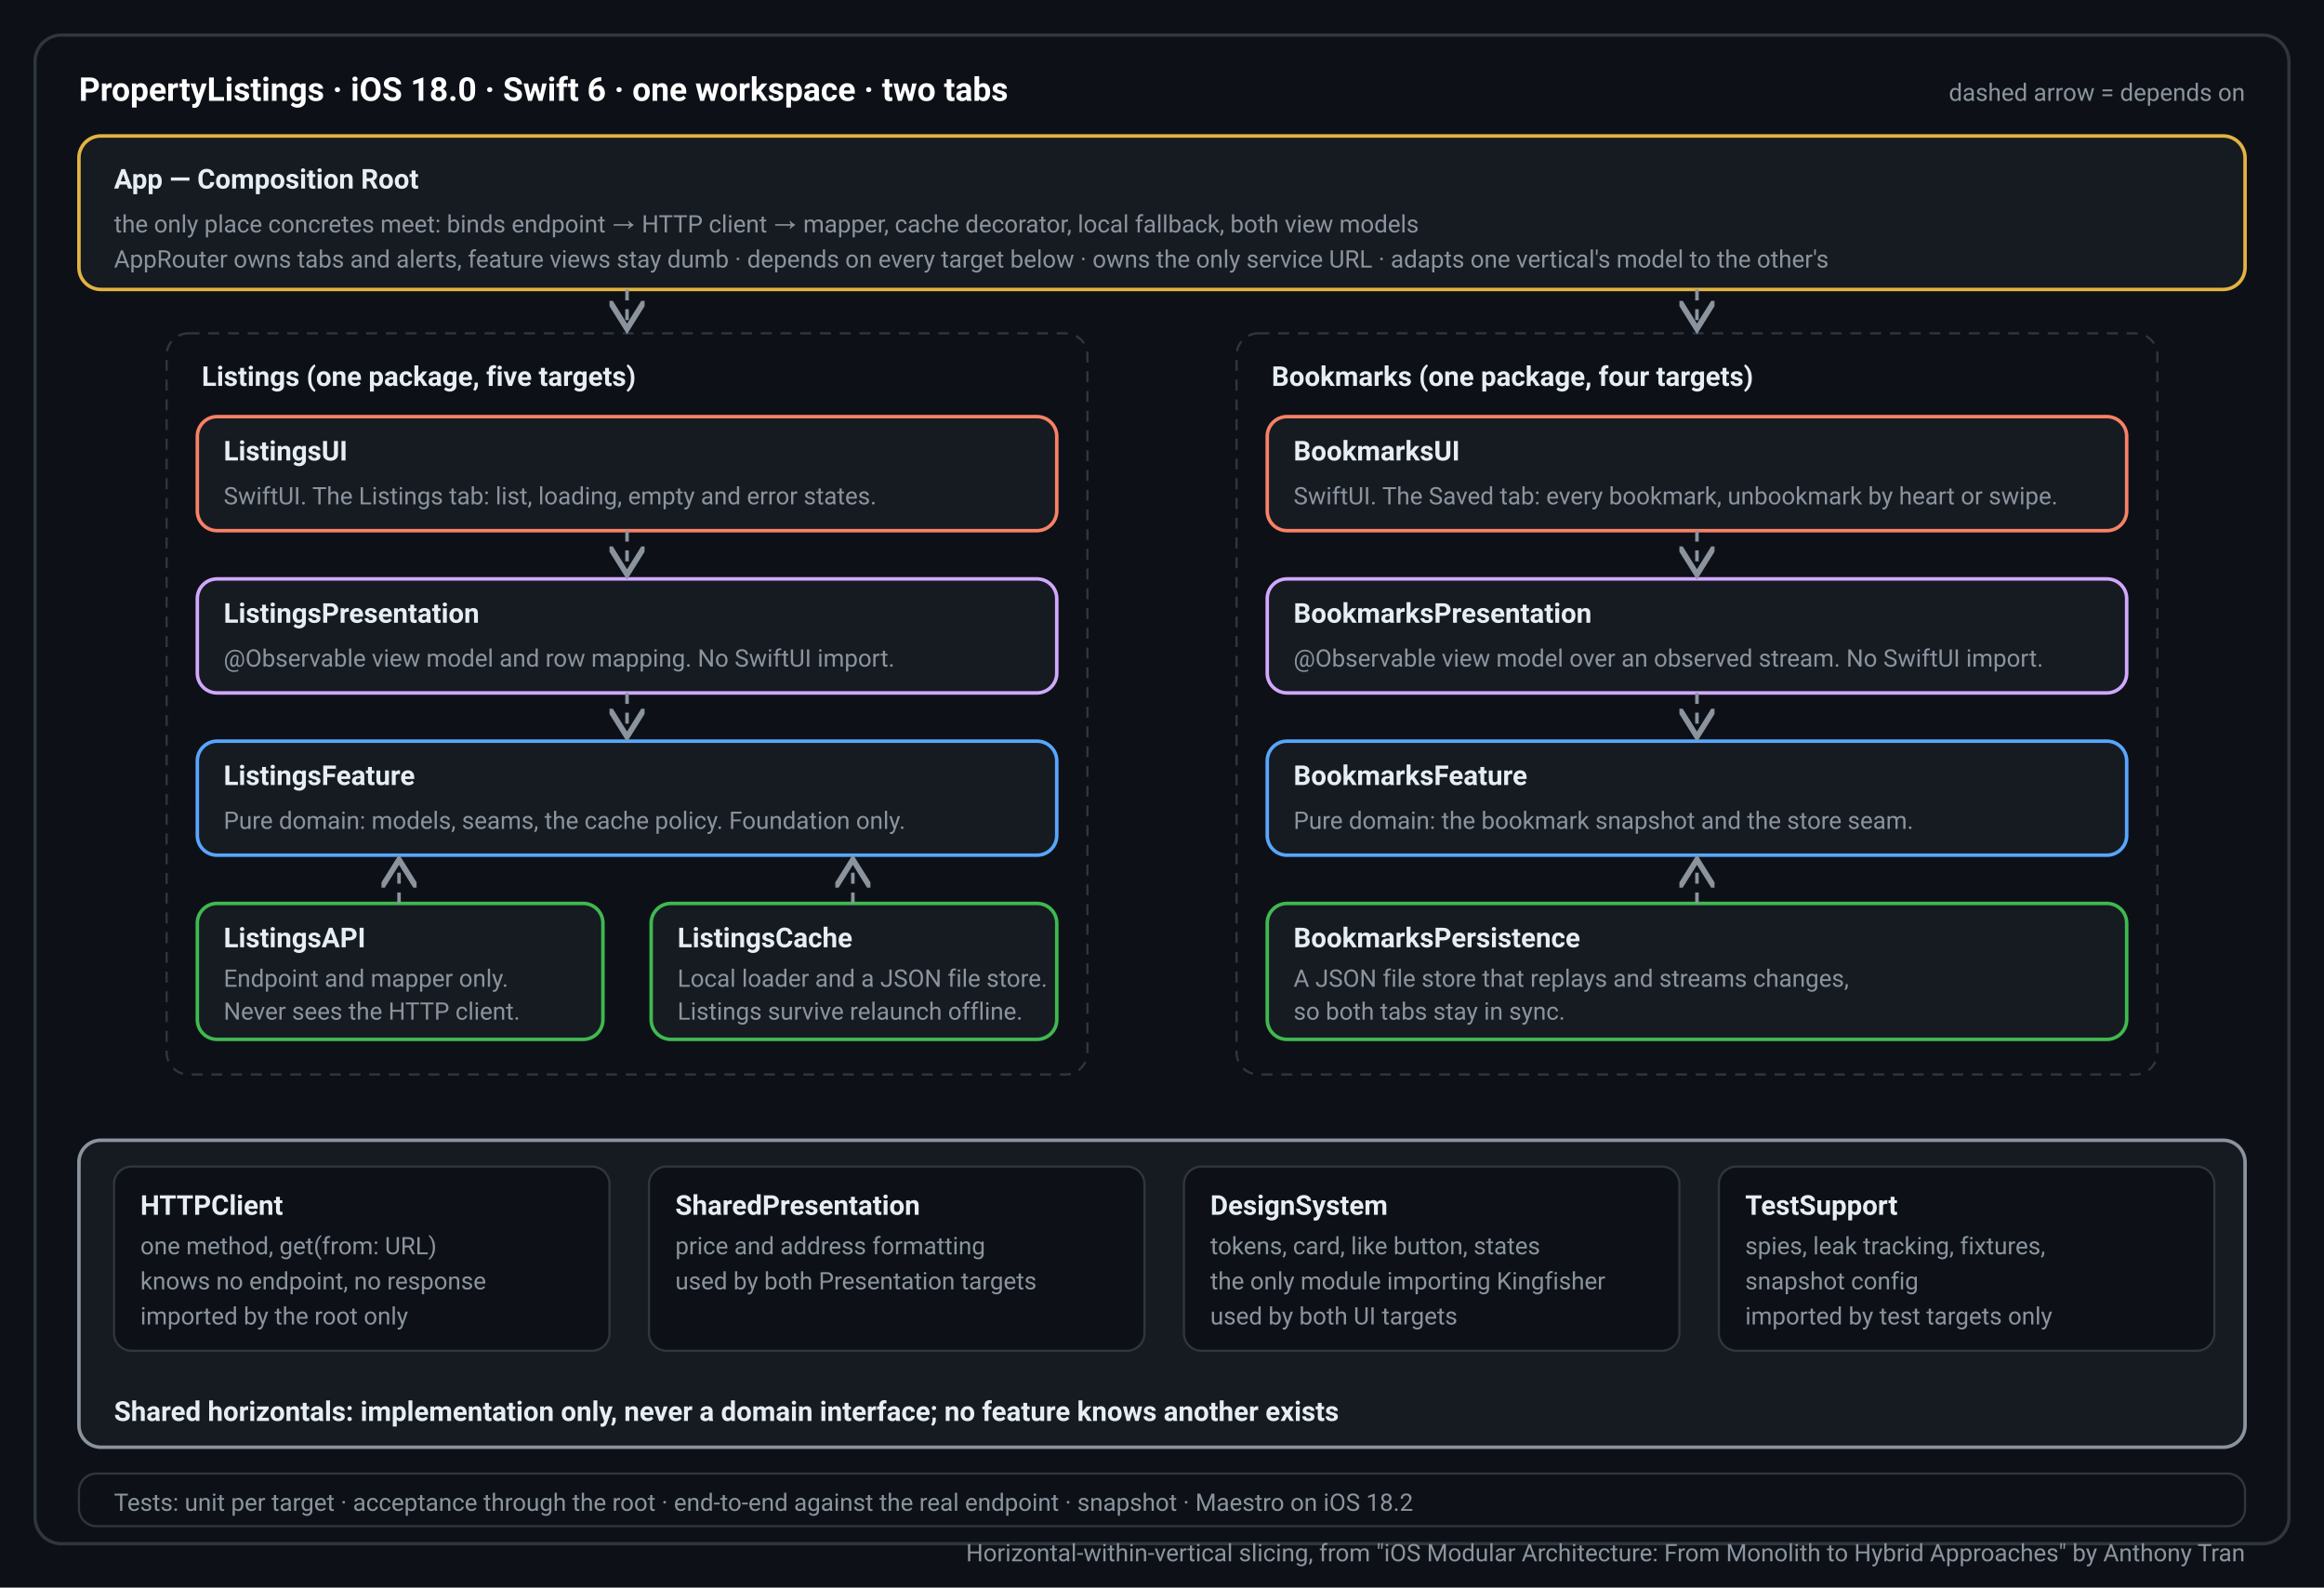
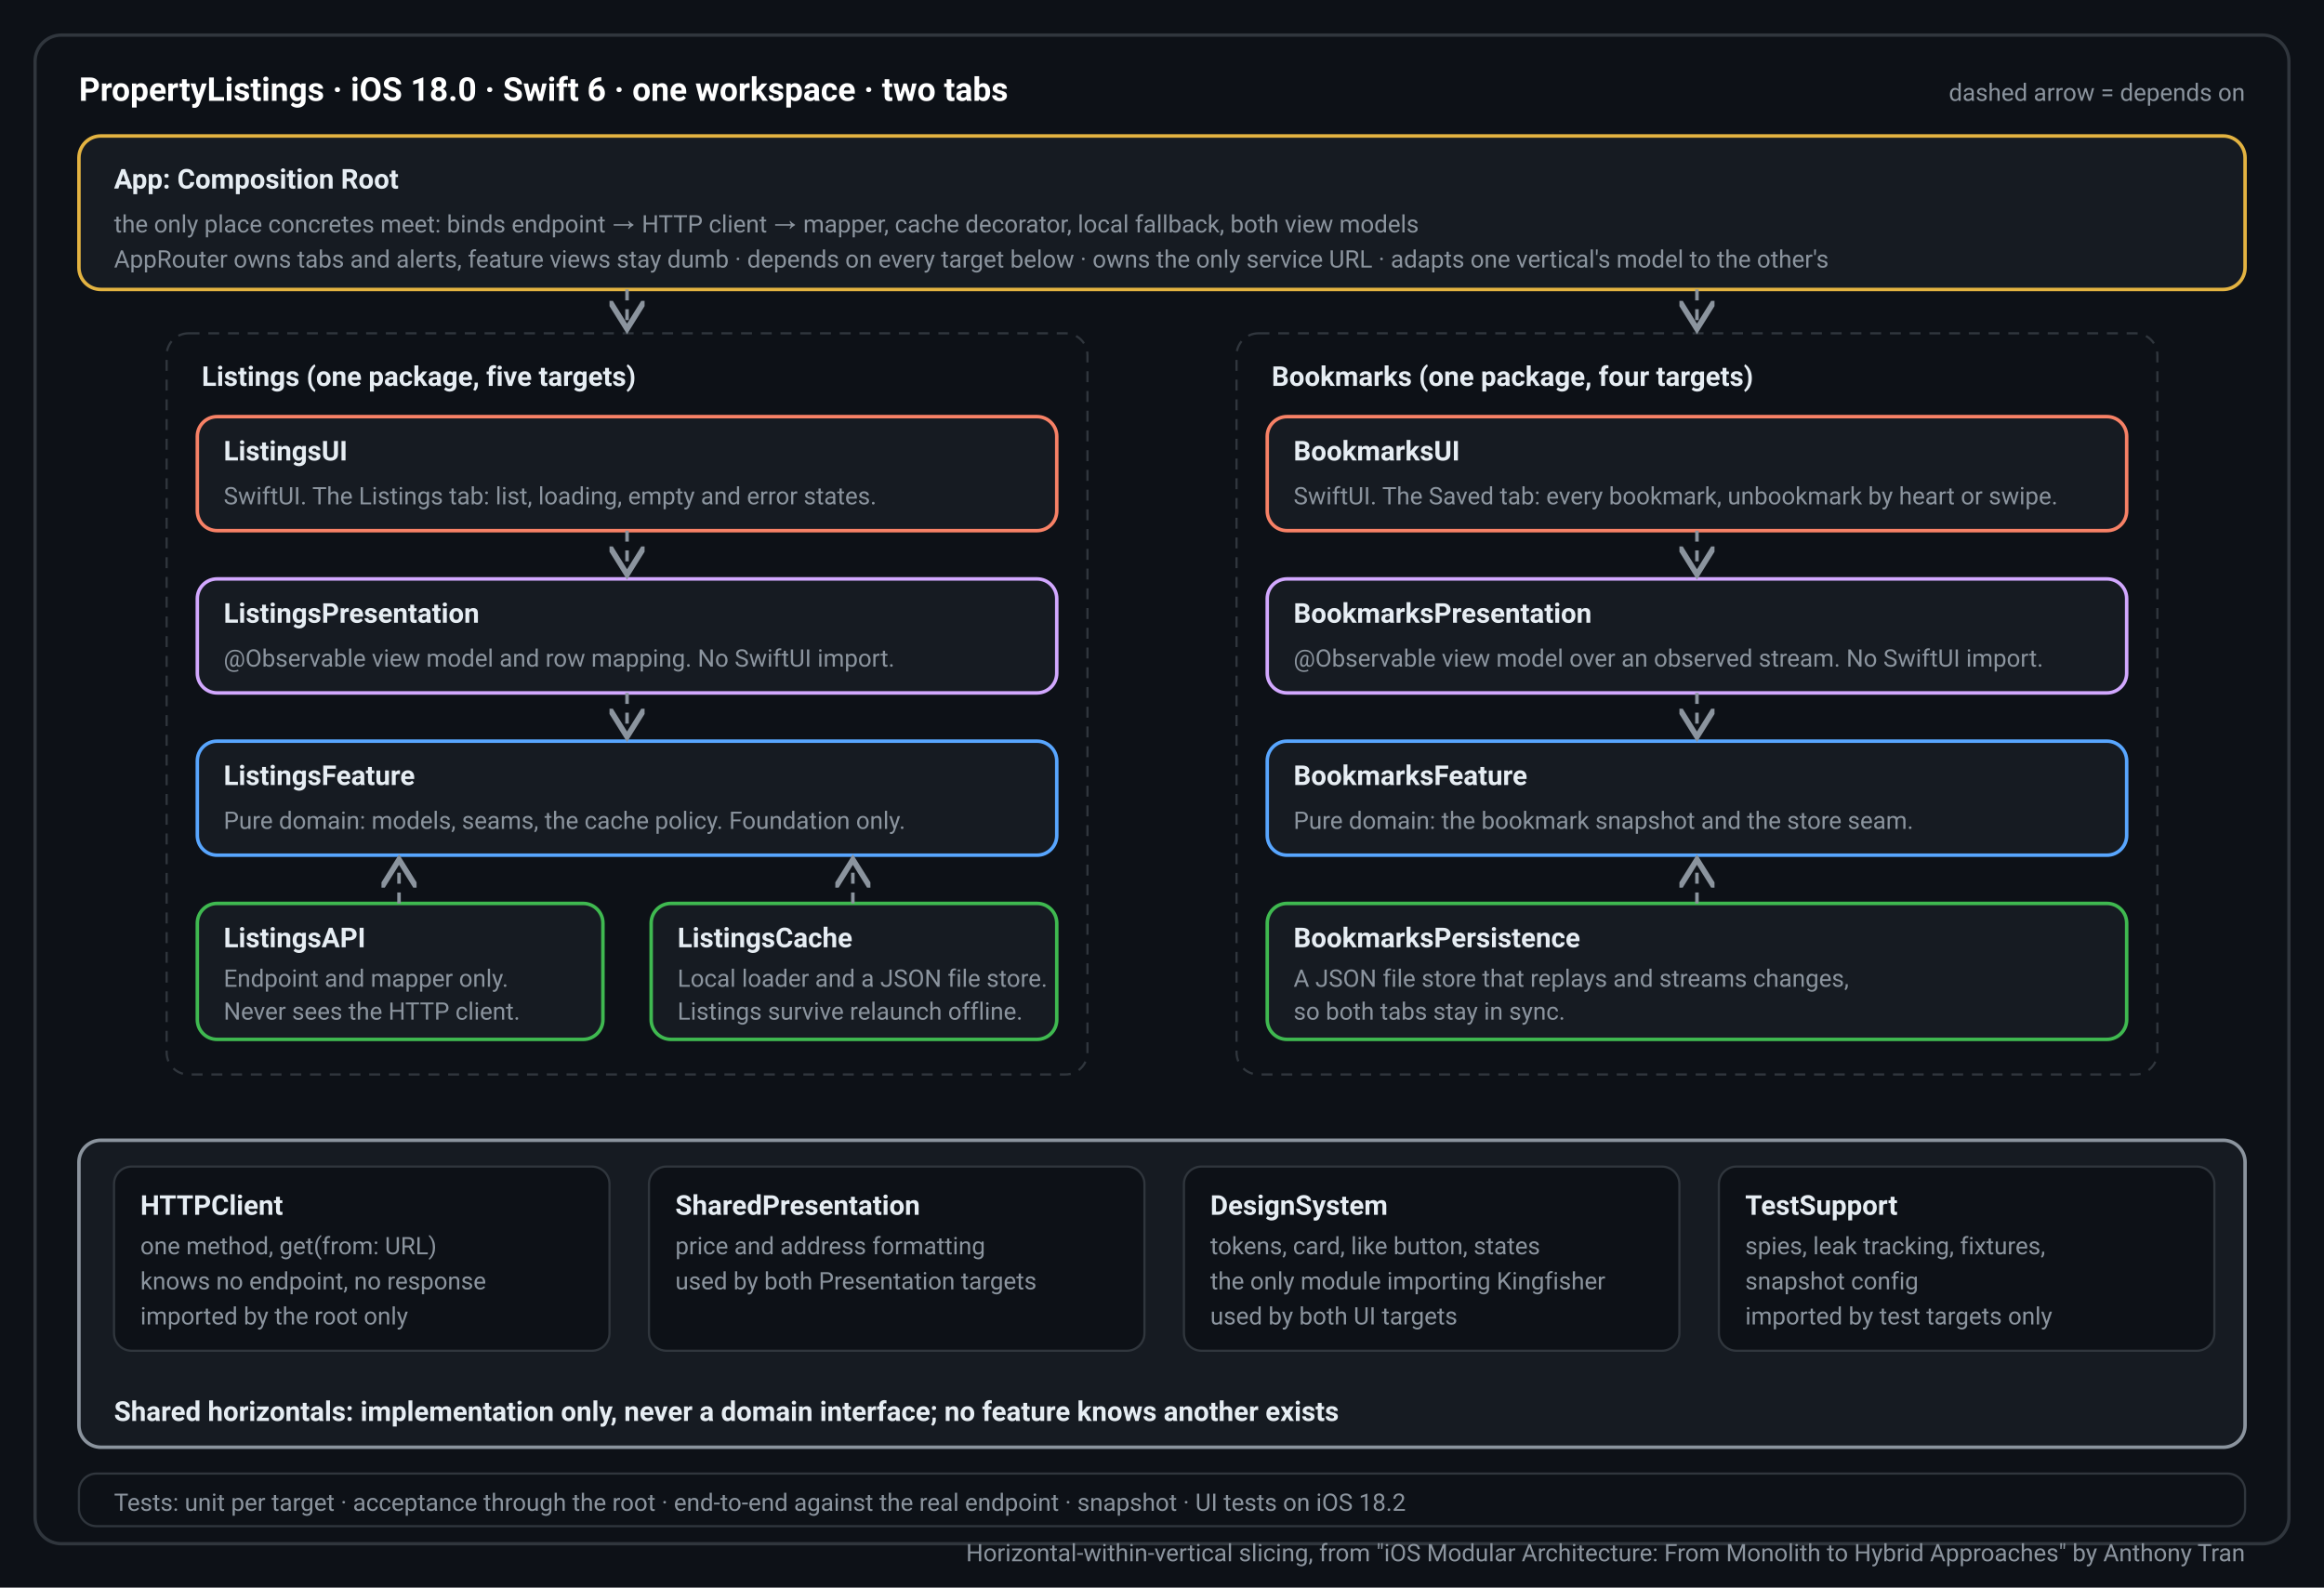
<svg xmlns="http://www.w3.org/2000/svg" viewBox="0 0 1060 724" font-family="-apple-system, BlinkMacSystemFont, 'Segoe UI', Roboto, Helvetica, Arial, sans-serif">
  <defs>
    <marker id="dep" markerWidth="10" markerHeight="10" refX="8" refY="5" orient="auto">
      <path d="M0,0 L8,5 L0,10" fill="none" stroke="#8b949e" stroke-width="1.6" />
    </marker>
  </defs>
  <style>
  .t{font-size:15px;font-weight:600;fill:#fff}
  .s{font-size:12.5px;font-weight:600;fill:#e6edf3}
  .d{font-size:11px;fill:#8b949e}
  .lbl{font-size:11px;fill:#8b949e}
</style>
  <rect x="0" y="0" width="1060" height="724" fill="#0d1117" />
  <rect x="16" y="16" width="1028" height="688" rx="12" fill="#0d1117" stroke="#30363d" stroke-width="1.5" />
  <text x="36" y="46" class="t">PropertyListings · iOS 18.0 · Swift 6 · one workspace · two tabs</text>
  <text x="1024" y="46" class="lbl" text-anchor="end">dashed arrow = depends on</text>
  <rect x="36" y="62" width="988" height="70" rx="10" fill="#161b22" stroke="#e3b341" stroke-width="1.6" />
-   <text x="52" y="86" class="s" fill="#e3b341">App — Composition Root</text>
+   <text x="52" y="86" class="s" fill="#e3b341">App: Composition Root</text>
  <text x="52" y="106" class="d">the only place concretes meet: binds endpoint → HTTP client → mapper, cache decorator, local fallback, both view models</text>
  <text x="52" y="122" class="d">AppRouter owns tabs and alerts, feature views stay dumb · depends on every target below · owns the only service URL · adapts one vertical's model to the other's</text>
  <rect x="76" y="152" width="420" height="338" rx="10" fill="none" stroke="#30363d" stroke-dasharray="5 4" />
  <text x="92" y="176" class="s">Listings (one package, five targets)</text>
  <rect x="90" y="190" width="392" height="52" rx="9" fill="#161b22" stroke="#f78166" stroke-width="1.6" />
  <text x="102" y="210" class="s" fill="#f78166">ListingsUI</text>
  <text x="102" y="230" class="d">SwiftUI. The Listings tab: list, loading, empty and error states.</text>
  <rect x="90" y="264" width="392" height="52" rx="9" fill="#161b22" stroke="#d2a8ff" stroke-width="1.6" />
  <text x="102" y="284" class="s" fill="#d2a8ff">ListingsPresentation</text>
  <text x="102" y="304" class="d">@Observable view model and row mapping. No SwiftUI import.</text>
  <rect x="90" y="338" width="392" height="52" rx="9" fill="#161b22" stroke="#58a6ff" stroke-width="1.6" />
  <text x="102" y="358" class="s" fill="#58a6ff">ListingsFeature</text>
  <text x="102" y="378" class="d">Pure domain: models, seams, the cache policy. Foundation only.</text>
  <rect x="90" y="412" width="185" height="62" rx="9" fill="#161b22" stroke="#3fb950" stroke-width="1.6" />
  <text x="102" y="432" class="s" fill="#3fb950">ListingsAPI</text>
  <text x="102" y="450" class="d">Endpoint and mapper only.</text>
  <text x="102" y="465" class="d">Never sees the HTTP client.</text>
  <rect x="297" y="412" width="185" height="62" rx="9" fill="#161b22" stroke="#3fb950" stroke-width="1.6" />
  <text x="309" y="432" class="s" fill="#3fb950">ListingsCache</text>
  <text x="309" y="450" class="d">Local loader and a JSON file store.</text>
  <text x="309" y="465" class="d">Listings survive relaunch offline.</text>
  <line x1="286" y1="242" x2="286" y2="262" stroke="#8b949e" stroke-width="1.6" stroke-dasharray="5 4" marker-end="url(#dep)" />
  <line x1="286" y1="316" x2="286" y2="336" stroke="#8b949e" stroke-width="1.6" stroke-dasharray="5 4" marker-end="url(#dep)" />
  <line x1="182" y1="412" x2="182" y2="392" stroke="#8b949e" stroke-width="1.6" stroke-dasharray="5 4" marker-end="url(#dep)" />
  <line x1="389" y1="412" x2="389" y2="392" stroke="#8b949e" stroke-width="1.6" stroke-dasharray="5 4" marker-end="url(#dep)" />
  <rect x="564" y="152" width="420" height="338" rx="10" fill="none" stroke="#30363d" stroke-dasharray="5 4" />
  <text x="580" y="176" class="s">Bookmarks (one package, four targets)</text>
  <rect x="578" y="190" width="392" height="52" rx="9" fill="#161b22" stroke="#f78166" stroke-width="1.6" />
  <text x="590" y="210" class="s" fill="#f78166">BookmarksUI</text>
  <text x="590" y="230" class="d">SwiftUI. The Saved tab: every bookmark, unbookmark by heart or swipe.</text>
  <rect x="578" y="264" width="392" height="52" rx="9" fill="#161b22" stroke="#d2a8ff" stroke-width="1.6" />
  <text x="590" y="284" class="s" fill="#d2a8ff">BookmarksPresentation</text>
  <text x="590" y="304" class="d">@Observable view model over an observed stream. No SwiftUI import.</text>
  <rect x="578" y="338" width="392" height="52" rx="9" fill="#161b22" stroke="#58a6ff" stroke-width="1.6" />
  <text x="590" y="358" class="s" fill="#58a6ff">BookmarksFeature</text>
  <text x="590" y="378" class="d">Pure domain: the bookmark snapshot and the store seam.</text>
  <rect x="578" y="412" width="392" height="62" rx="9" fill="#161b22" stroke="#3fb950" stroke-width="1.6" />
  <text x="590" y="432" class="s" fill="#3fb950">BookmarksPersistence</text>
  <text x="590" y="450" class="d">A JSON file store that replays and streams changes,</text>
  <text x="590" y="465" class="d">so both tabs stay in sync.</text>
  <line x1="774" y1="242" x2="774" y2="262" stroke="#8b949e" stroke-width="1.6" stroke-dasharray="5 4" marker-end="url(#dep)" />
  <line x1="774" y1="316" x2="774" y2="336" stroke="#8b949e" stroke-width="1.6" stroke-dasharray="5 4" marker-end="url(#dep)" />
  <line x1="774" y1="412" x2="774" y2="392" stroke="#8b949e" stroke-width="1.6" stroke-dasharray="5 4" marker-end="url(#dep)" />
  <line x1="286" y1="132" x2="286" y2="150" stroke="#8b949e" stroke-width="1.6" stroke-dasharray="5 4" marker-end="url(#dep)" />
  <line x1="774" y1="132" x2="774" y2="150" stroke="#8b949e" stroke-width="1.6" stroke-dasharray="5 4" marker-end="url(#dep)" />
  <rect x="36" y="520" width="988" height="140" rx="10" fill="#161b22" stroke="#8b949e" stroke-width="1.6" />
  <text x="52" y="648" class="s" fill="#8b949e">Shared horizontals: implementation only, never a domain interface; no feature knows another exists</text>
  <rect x="52" y="532" width="226" height="84" rx="8" fill="#0d1117" stroke="#30363d" />
  <text x="64" y="554" class="s">HTTPClient</text>
  <text x="64" y="572" class="d">one method, get(from: URL)</text>
  <text x="64" y="588" class="d">knows no endpoint, no response</text>
  <text x="64" y="604" class="d">imported by the root only</text>
  <rect x="296" y="532" width="226" height="84" rx="8" fill="#0d1117" stroke="#30363d" />
  <text x="308" y="554" class="s">SharedPresentation</text>
  <text x="308" y="572" class="d">price and address formatting</text>
  <text x="308" y="588" class="d">used by both Presentation targets</text>
  <rect x="540" y="532" width="226" height="84" rx="8" fill="#0d1117" stroke="#30363d" />
  <text x="552" y="554" class="s">DesignSystem</text>
  <text x="552" y="572" class="d">tokens, card, like button, states</text>
  <text x="552" y="588" class="d">the only module importing Kingfisher</text>
  <text x="552" y="604" class="d">used by both UI targets</text>
  <rect x="784" y="532" width="226" height="84" rx="8" fill="#0d1117" stroke="#30363d" />
  <text x="796" y="554" class="s">TestSupport</text>
  <text x="796" y="572" class="d">spies, leak tracking, fixtures,</text>
  <text x="796" y="588" class="d">snapshot config</text>
  <text x="796" y="604" class="d">imported by test targets only</text>
  <rect x="36" y="672" width="988" height="24" rx="8" fill="#0d1117" stroke="#30363d" />
-   <text x="52" y="689" class="d">Tests: unit per target · acceptance through the root · end-to-end against the real endpoint · snapshot · Maestro on iOS 18.2</text>
+   <text x="52" y="689" class="d">Tests: unit per target · acceptance through the root · end-to-end against the real endpoint · snapshot · UI tests on iOS 18.2</text>
  <text x="1024" y="712" class="lbl" text-anchor="end">Horizontal-within-vertical slicing, from "iOS Modular Architecture: From Monolith to Hybrid Approaches" by Anthony Tran</text>
</svg>
